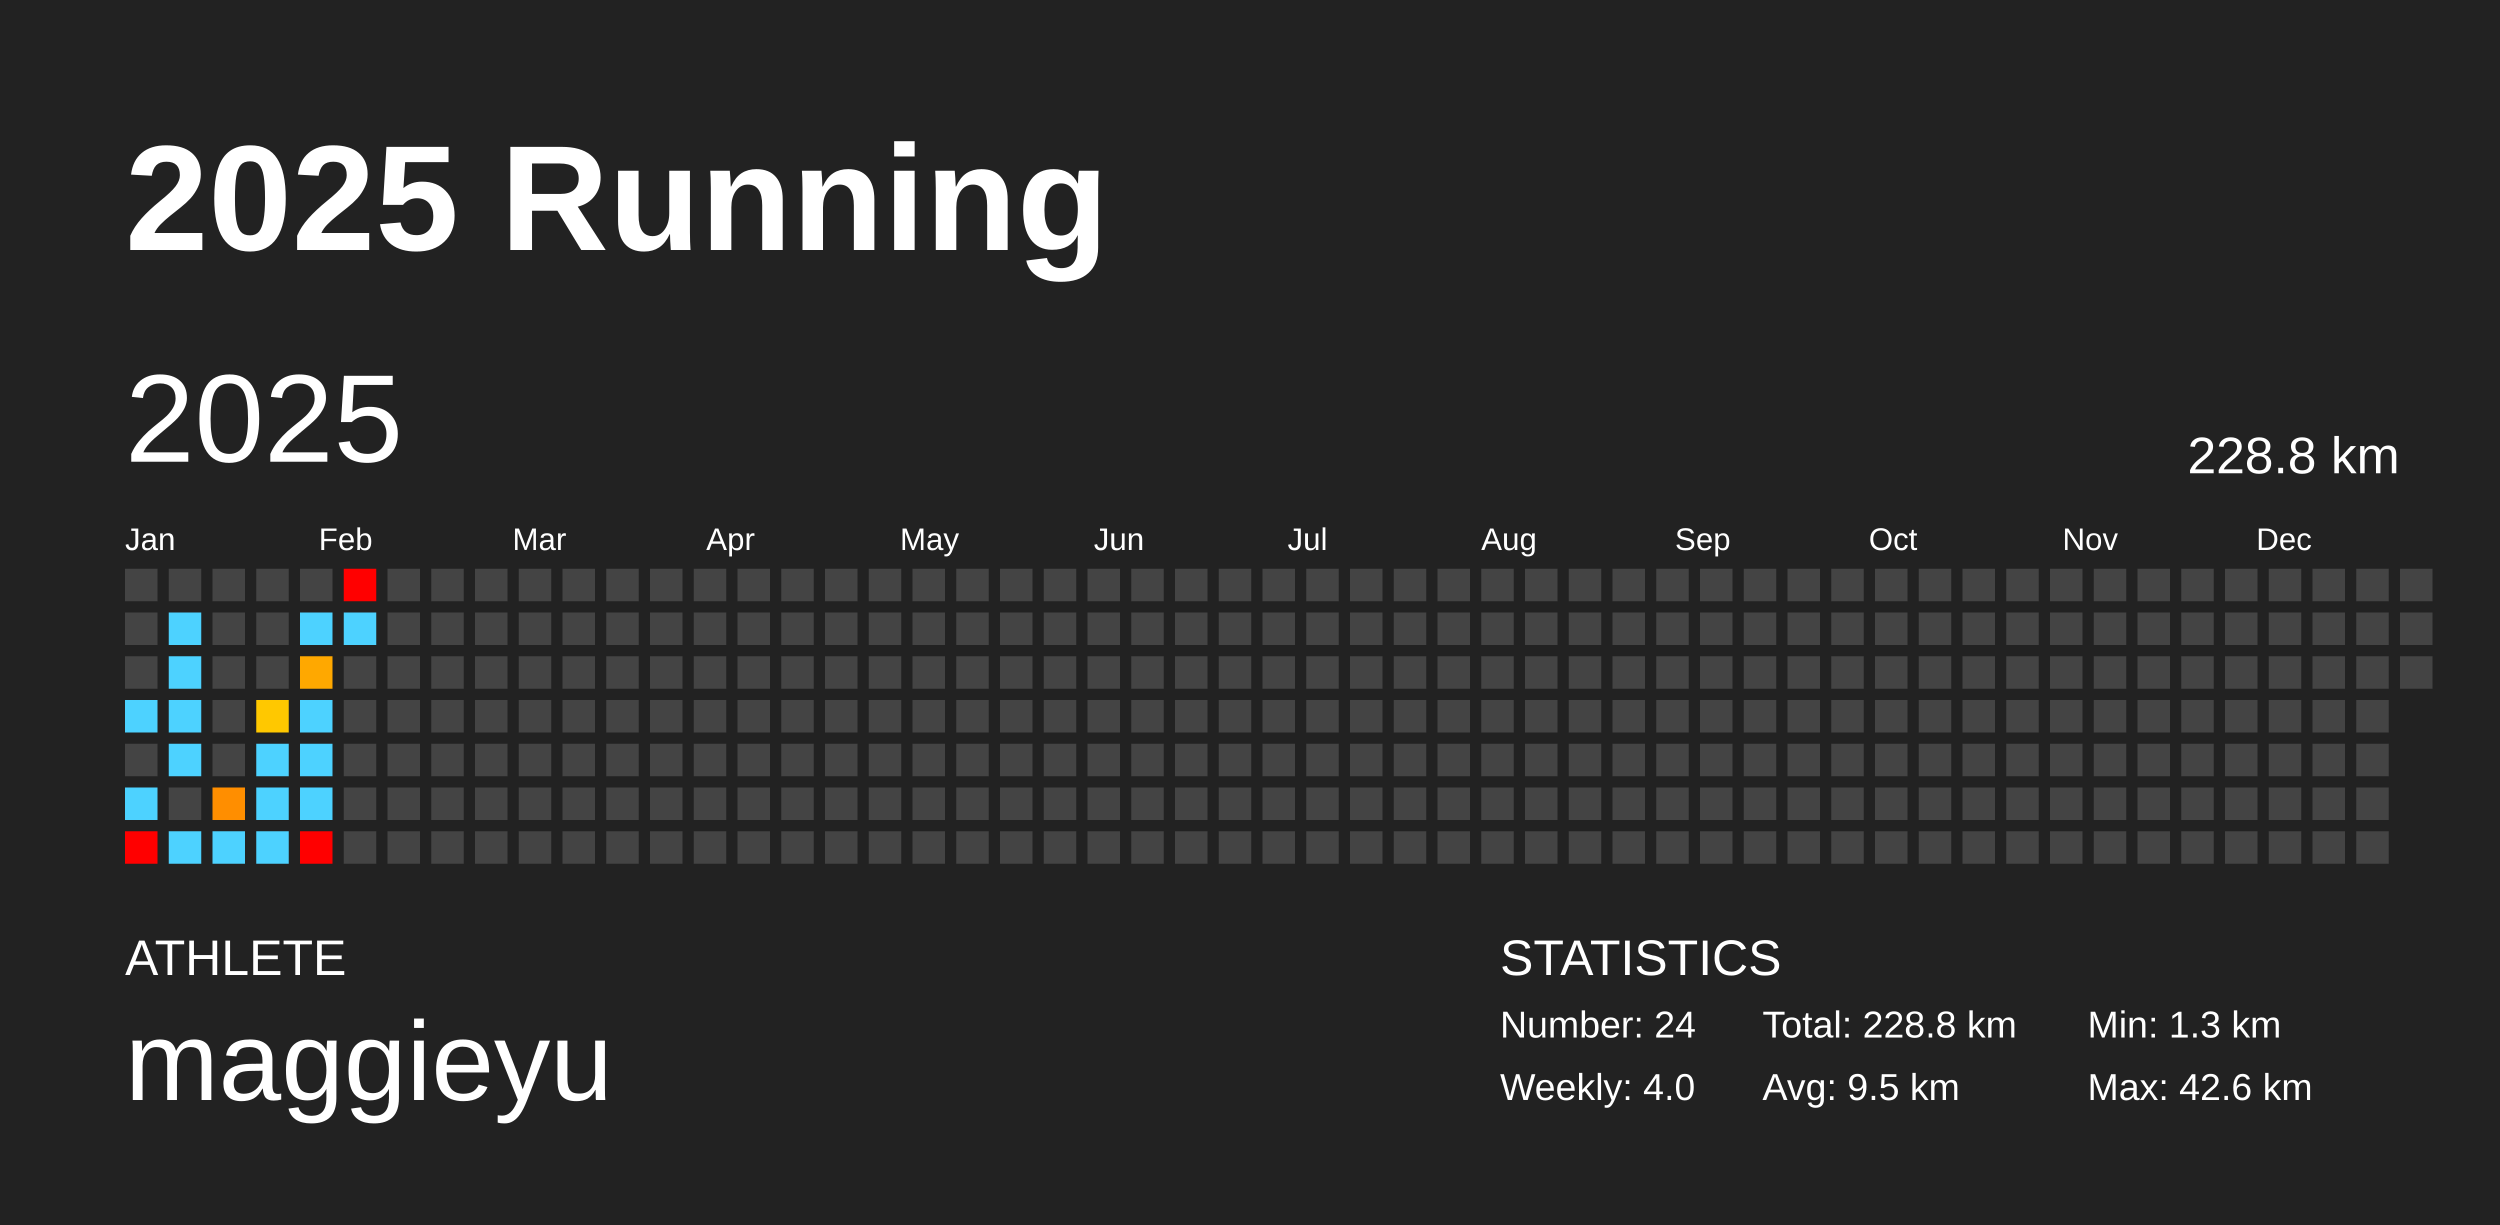
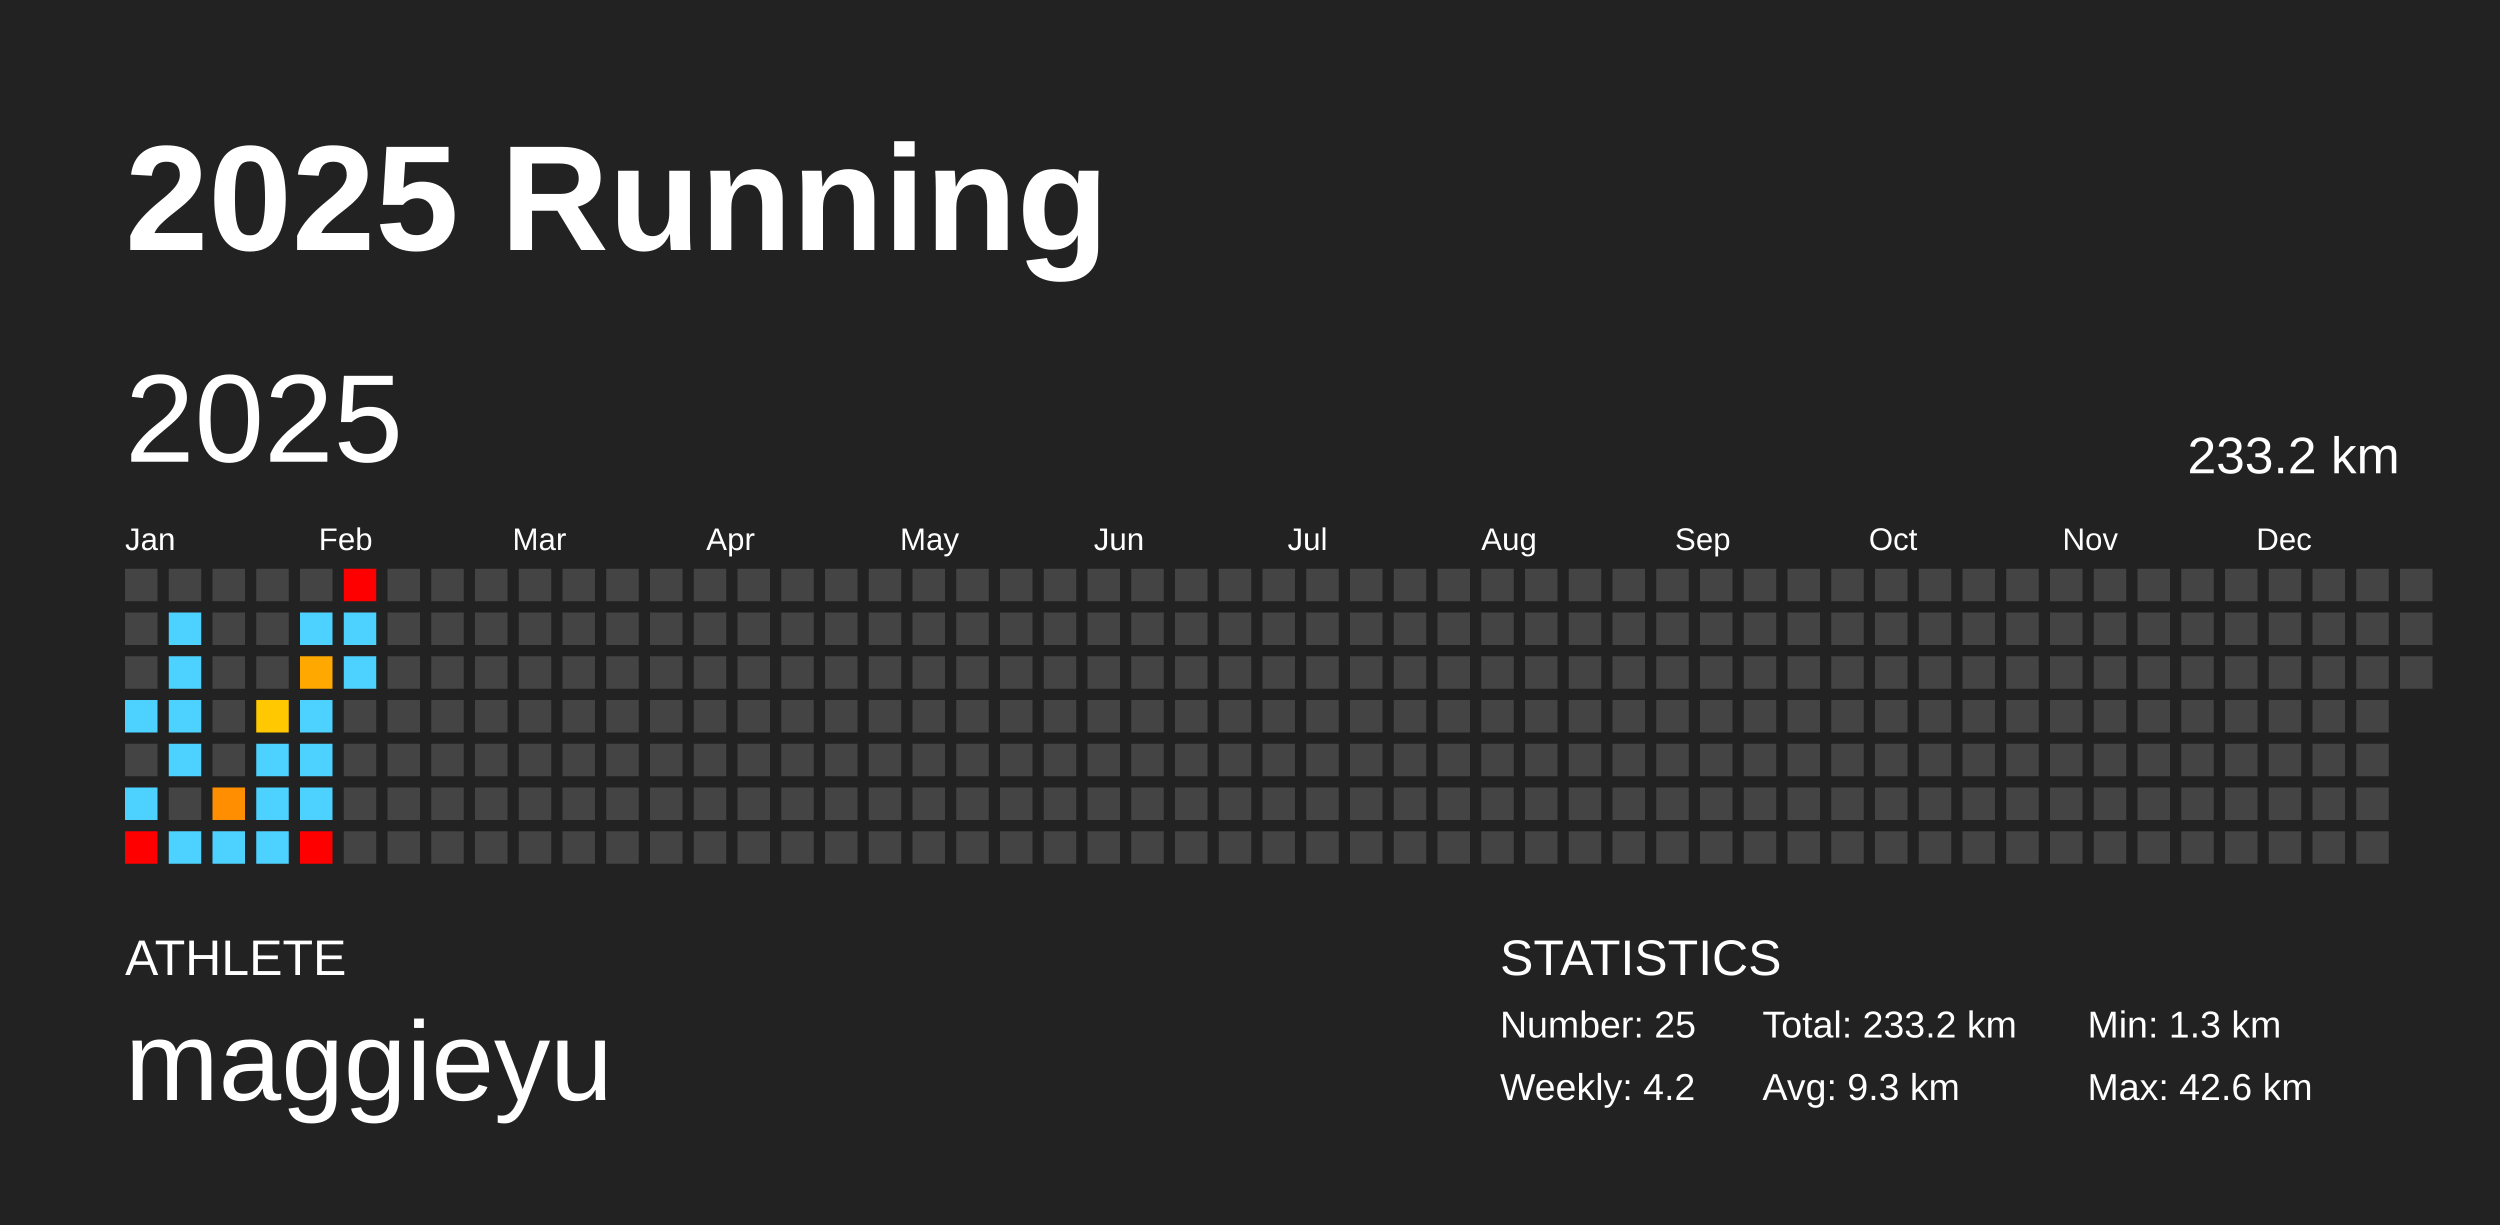
<svg xmlns="http://www.w3.org/2000/svg" baseProfile="full" height="98mm" version="1.1" viewBox="0,0,200,98" width="200mm">
  <defs />
  <rect fill="#222222" height="98" width="200" x="0" y="0" />
  <text fill="#FFFFFF" style="font-size:12px; font-family:Arial; font-weight:bold;" x="10" y="20">2025 Running</text>
  <text fill="#FFFFFF" style="font-size:4px; font-family:Arial" x="10" y="78">ATHLETE</text>
  <text fill="#FFFFFF" style="font-size:9px; font-family:Arial" x="10" y="88">maggieyu</text>
  <text fill="#FFFFFF" style="font-size:4px; font-family:Arial" x="120" y="78">STATISTICS</text>
-   <text fill="#FFFFFF" style="font-size:3px; font-family:Arial" x="120" y="83">Number: 24</text>
-   <text fill="#FFFFFF" style="font-size:3px; font-family:Arial" x="120" y="88">Weekly: 4.0</text>
-   <text fill="#FFFFFF" style="font-size:3px; font-family:Arial" x="141" y="83">Total: 228.8 km</text>
-   <text fill="#FFFFFF" style="font-size:3px; font-family:Arial" x="141" y="88">Avg: 9.5 km</text>
+   <text fill="#FFFFFF" style="font-size:3px; font-family:Arial" x="120" y="83">Number: 25</text>
+   <text fill="#FFFFFF" style="font-size:3px; font-family:Arial" x="120" y="88">Weekly: 4.2</text>
+   <text fill="#FFFFFF" style="font-size:3px; font-family:Arial" x="141" y="83">Total: 233.2 km</text>
+   <text fill="#FFFFFF" style="font-size:3px; font-family:Arial" x="141" y="88">Avg: 9.3 km</text>
  <text fill="#FFFFFF" style="font-size:3px; font-family:Arial" x="167" y="83">Min: 1.3 km</text>
  <text fill="#FFFFFF" style="font-size:3px; font-family:Arial" x="167" y="88">Max: 42.6 km</text>
  <text dominant-baseline="hanging" fill="#FFFFFF" style="font-size:10.0px; font-family:Arial;" x="10" y="30">2025</text>
-   <text dominant-baseline="hanging" fill="#FFFFFF" style="font-size:4.125px; font-family:Arial;" x="175" y="35">228.8 km</text>
+   <text dominant-baseline="hanging" fill="#FFFFFF" style="font-size:4.125px; font-family:Arial;" x="175" y="35">233.2 km</text>
  <text fill="#FFFFFF" style="font-size:2.5px; font-family:Arial" x="10.0" y="44">Jan</text>
  <text fill="#FFFFFF" style="font-size:2.5px; font-family:Arial" x="25.5" y="44">Feb</text>
  <text fill="#FFFFFF" style="font-size:2.5px; font-family:Arial" x="41.0" y="44">Mar</text>
  <text fill="#FFFFFF" style="font-size:2.5px; font-family:Arial" x="56.5" y="44">Apr</text>
  <text fill="#FFFFFF" style="font-size:2.5px; font-family:Arial" x="72.0" y="44">May</text>
  <text fill="#FFFFFF" style="font-size:2.5px; font-family:Arial" x="87.5" y="44">Jun</text>
  <text fill="#FFFFFF" style="font-size:2.5px; font-family:Arial" x="103.0" y="44">Jul</text>
  <text fill="#FFFFFF" style="font-size:2.5px; font-family:Arial" x="118.5" y="44">Aug</text>
  <text fill="#FFFFFF" style="font-size:2.5px; font-family:Arial" x="134.0" y="44">Sep</text>
  <text fill="#FFFFFF" style="font-size:2.5px; font-family:Arial" x="149.5" y="44">Oct</text>
  <text fill="#FFFFFF" style="font-size:2.5px; font-family:Arial" x="165.0" y="44">Nov</text>
  <text fill="#FFFFFF" style="font-size:2.5px; font-family:Arial" x="180.5" y="44">Dec</text>
  <rect fill="#444444" height="2.6" width="2.6" x="10.0" y="45.5" />
  <rect fill="#444444" height="2.6" width="2.6" x="10.0" y="49.0" />
  <rect fill="#444444" height="2.6" width="2.6" x="10.0" y="52.5" />
  <rect fill="#4dd2ff" height="2.6" width="2.6" x="10.0" y="56.0" />
  <rect fill="#444444" height="2.6" width="2.6" x="10.0" y="59.5" />
  <rect fill="#4dd2ff" height="2.6" width="2.6" x="10.0" y="63.0" />
  <rect fill="red" height="2.6" width="2.6" x="10.0" y="66.5" />
  <rect fill="#444444" height="2.6" width="2.6" x="13.5" y="45.5" />
  <rect fill="#4dd2ff" height="2.6" width="2.6" x="13.5" y="49.0" />
  <rect fill="#4dd2ff" height="2.6" width="2.6" x="13.5" y="52.5" />
  <rect fill="#4dd2ff" height="2.6" width="2.6" x="13.5" y="56.0" />
  <rect fill="#4dd2ff" height="2.6" width="2.6" x="13.5" y="59.5" />
  <rect fill="#444444" height="2.6" width="2.6" x="13.5" y="63.0" />
  <rect fill="#4dd2ff" height="2.6" width="2.6" x="13.5" y="66.5" />
  <rect fill="#444444" height="2.6" width="2.6" x="17.0" y="45.5" />
  <rect fill="#444444" height="2.6" width="2.6" x="17.0" y="49.0" />
  <rect fill="#444444" height="2.6" width="2.6" x="17.0" y="52.5" />
  <rect fill="#444444" height="2.6" width="2.6" x="17.0" y="56.0" />
  <rect fill="#444444" height="2.6" width="2.6" x="17.0" y="59.5" />
  <rect fill="#ff8e00" height="2.6" width="2.6" x="17.0" y="63.0" />
  <rect fill="#4dd2ff" height="2.6" width="2.6" x="17.0" y="66.5" />
  <rect fill="#444444" height="2.6" width="2.6" x="20.5" y="45.5" />
  <rect fill="#444444" height="2.6" width="2.6" x="20.5" y="49.0" />
  <rect fill="#444444" height="2.6" width="2.6" x="20.5" y="52.5" />
  <rect fill="#ffc800" height="2.6" width="2.6" x="20.5" y="56.0" />
  <rect fill="#4dd2ff" height="2.6" width="2.6" x="20.5" y="59.5" />
  <rect fill="#4dd2ff" height="2.6" width="2.6" x="20.5" y="63.0" />
  <rect fill="#4dd2ff" height="2.6" width="2.6" x="20.5" y="66.5" />
  <rect fill="#444444" height="2.6" width="2.6" x="24.0" y="45.5" />
  <rect fill="#4dd2ff" height="2.6" width="2.6" x="24.0" y="49.0" />
  <rect fill="#ffa800" height="2.6" width="2.6" x="24.0" y="52.5" />
  <rect fill="#4dd2ff" height="2.6" width="2.6" x="24.0" y="56.0" />
  <rect fill="#4dd2ff" height="2.6" width="2.6" x="24.0" y="59.5" />
  <rect fill="#4dd2ff" height="2.6" width="2.6" x="24.0" y="63.0" />
  <rect fill="red" height="2.6" width="2.6" x="24.0" y="66.5" />
  <rect fill="red" height="2.6" width="2.6" x="27.5" y="45.5" />
  <rect fill="#4dd2ff" height="2.6" width="2.6" x="27.5" y="49.0" />
-   <rect fill="#444444" height="2.6" width="2.6" x="27.5" y="52.5" />
+   <rect fill="#4dd2ff" height="2.6" width="2.6" x="27.5" y="52.5" />
  <rect fill="#444444" height="2.6" width="2.6" x="27.5" y="56.0" />
  <rect fill="#444444" height="2.6" width="2.6" x="27.5" y="59.5" />
  <rect fill="#444444" height="2.6" width="2.6" x="27.5" y="63.0" />
  <rect fill="#444444" height="2.6" width="2.6" x="27.5" y="66.5" />
  <rect fill="#444444" height="2.6" width="2.6" x="31.0" y="45.5" />
  <rect fill="#444444" height="2.6" width="2.6" x="31.0" y="49.0" />
  <rect fill="#444444" height="2.6" width="2.6" x="31.0" y="52.5" />
  <rect fill="#444444" height="2.6" width="2.6" x="31.0" y="56.0" />
  <rect fill="#444444" height="2.6" width="2.6" x="31.0" y="59.5" />
  <rect fill="#444444" height="2.6" width="2.6" x="31.0" y="63.0" />
  <rect fill="#444444" height="2.6" width="2.6" x="31.0" y="66.5" />
  <rect fill="#444444" height="2.6" width="2.6" x="34.5" y="45.5" />
  <rect fill="#444444" height="2.6" width="2.6" x="34.5" y="49.0" />
  <rect fill="#444444" height="2.6" width="2.6" x="34.5" y="52.5" />
  <rect fill="#444444" height="2.6" width="2.6" x="34.5" y="56.0" />
  <rect fill="#444444" height="2.6" width="2.6" x="34.5" y="59.5" />
  <rect fill="#444444" height="2.6" width="2.6" x="34.5" y="63.0" />
  <rect fill="#444444" height="2.6" width="2.6" x="34.5" y="66.5" />
  <rect fill="#444444" height="2.6" width="2.6" x="38.0" y="45.5" />
  <rect fill="#444444" height="2.6" width="2.6" x="38.0" y="49.0" />
  <rect fill="#444444" height="2.6" width="2.6" x="38.0" y="52.5" />
  <rect fill="#444444" height="2.6" width="2.6" x="38.0" y="56.0" />
  <rect fill="#444444" height="2.6" width="2.6" x="38.0" y="59.5" />
  <rect fill="#444444" height="2.6" width="2.6" x="38.0" y="63.0" />
  <rect fill="#444444" height="2.6" width="2.6" x="38.0" y="66.5" />
  <rect fill="#444444" height="2.6" width="2.6" x="41.5" y="45.5" />
  <rect fill="#444444" height="2.6" width="2.6" x="41.5" y="49.0" />
  <rect fill="#444444" height="2.6" width="2.6" x="41.5" y="52.5" />
  <rect fill="#444444" height="2.6" width="2.6" x="41.5" y="56.0" />
  <rect fill="#444444" height="2.6" width="2.6" x="41.5" y="59.5" />
  <rect fill="#444444" height="2.6" width="2.6" x="41.5" y="63.0" />
  <rect fill="#444444" height="2.6" width="2.6" x="41.5" y="66.5" />
  <rect fill="#444444" height="2.6" width="2.6" x="45.0" y="45.5" />
  <rect fill="#444444" height="2.6" width="2.6" x="45.0" y="49.0" />
  <rect fill="#444444" height="2.6" width="2.6" x="45.0" y="52.5" />
  <rect fill="#444444" height="2.6" width="2.6" x="45.0" y="56.0" />
  <rect fill="#444444" height="2.6" width="2.6" x="45.0" y="59.5" />
  <rect fill="#444444" height="2.6" width="2.6" x="45.0" y="63.0" />
  <rect fill="#444444" height="2.6" width="2.6" x="45.0" y="66.5" />
  <rect fill="#444444" height="2.6" width="2.6" x="48.5" y="45.5" />
  <rect fill="#444444" height="2.6" width="2.6" x="48.5" y="49.0" />
  <rect fill="#444444" height="2.6" width="2.6" x="48.5" y="52.5" />
  <rect fill="#444444" height="2.6" width="2.6" x="48.5" y="56.0" />
  <rect fill="#444444" height="2.6" width="2.6" x="48.5" y="59.5" />
  <rect fill="#444444" height="2.6" width="2.6" x="48.5" y="63.0" />
  <rect fill="#444444" height="2.6" width="2.6" x="48.5" y="66.5" />
  <rect fill="#444444" height="2.6" width="2.6" x="52.0" y="45.5" />
  <rect fill="#444444" height="2.6" width="2.6" x="52.0" y="49.0" />
  <rect fill="#444444" height="2.6" width="2.6" x="52.0" y="52.5" />
  <rect fill="#444444" height="2.6" width="2.6" x="52.0" y="56.0" />
  <rect fill="#444444" height="2.6" width="2.6" x="52.0" y="59.5" />
  <rect fill="#444444" height="2.6" width="2.6" x="52.0" y="63.0" />
  <rect fill="#444444" height="2.6" width="2.6" x="52.0" y="66.5" />
  <rect fill="#444444" height="2.6" width="2.6" x="55.5" y="45.5" />
  <rect fill="#444444" height="2.6" width="2.6" x="55.5" y="49.0" />
  <rect fill="#444444" height="2.6" width="2.6" x="55.5" y="52.5" />
  <rect fill="#444444" height="2.6" width="2.6" x="55.5" y="56.0" />
  <rect fill="#444444" height="2.6" width="2.6" x="55.5" y="59.5" />
  <rect fill="#444444" height="2.6" width="2.6" x="55.5" y="63.0" />
  <rect fill="#444444" height="2.6" width="2.6" x="55.5" y="66.5" />
  <rect fill="#444444" height="2.6" width="2.6" x="59.0" y="45.5" />
  <rect fill="#444444" height="2.6" width="2.6" x="59.0" y="49.0" />
  <rect fill="#444444" height="2.6" width="2.6" x="59.0" y="52.5" />
  <rect fill="#444444" height="2.6" width="2.6" x="59.0" y="56.0" />
  <rect fill="#444444" height="2.6" width="2.6" x="59.0" y="59.5" />
  <rect fill="#444444" height="2.6" width="2.6" x="59.0" y="63.0" />
  <rect fill="#444444" height="2.6" width="2.6" x="59.0" y="66.5" />
  <rect fill="#444444" height="2.6" width="2.6" x="62.5" y="45.5" />
  <rect fill="#444444" height="2.6" width="2.6" x="62.5" y="49.0" />
  <rect fill="#444444" height="2.6" width="2.6" x="62.5" y="52.5" />
  <rect fill="#444444" height="2.6" width="2.6" x="62.5" y="56.0" />
  <rect fill="#444444" height="2.6" width="2.6" x="62.5" y="59.5" />
  <rect fill="#444444" height="2.6" width="2.6" x="62.5" y="63.0" />
  <rect fill="#444444" height="2.6" width="2.6" x="62.5" y="66.5" />
  <rect fill="#444444" height="2.6" width="2.6" x="66.0" y="45.5" />
  <rect fill="#444444" height="2.6" width="2.6" x="66.0" y="49.0" />
  <rect fill="#444444" height="2.6" width="2.6" x="66.0" y="52.5" />
  <rect fill="#444444" height="2.6" width="2.6" x="66.0" y="56.0" />
  <rect fill="#444444" height="2.6" width="2.6" x="66.0" y="59.5" />
  <rect fill="#444444" height="2.6" width="2.6" x="66.0" y="63.0" />
  <rect fill="#444444" height="2.6" width="2.6" x="66.0" y="66.5" />
  <rect fill="#444444" height="2.6" width="2.6" x="69.5" y="45.5" />
  <rect fill="#444444" height="2.6" width="2.6" x="69.5" y="49.0" />
  <rect fill="#444444" height="2.6" width="2.6" x="69.5" y="52.5" />
  <rect fill="#444444" height="2.6" width="2.6" x="69.5" y="56.0" />
  <rect fill="#444444" height="2.6" width="2.6" x="69.5" y="59.5" />
  <rect fill="#444444" height="2.6" width="2.6" x="69.5" y="63.0" />
  <rect fill="#444444" height="2.6" width="2.6" x="69.5" y="66.5" />
  <rect fill="#444444" height="2.6" width="2.6" x="73.0" y="45.5" />
  <rect fill="#444444" height="2.6" width="2.6" x="73.0" y="49.0" />
  <rect fill="#444444" height="2.6" width="2.6" x="73.0" y="52.5" />
  <rect fill="#444444" height="2.6" width="2.6" x="73.0" y="56.0" />
  <rect fill="#444444" height="2.6" width="2.6" x="73.0" y="59.5" />
  <rect fill="#444444" height="2.6" width="2.6" x="73.0" y="63.0" />
  <rect fill="#444444" height="2.6" width="2.6" x="73.0" y="66.5" />
  <rect fill="#444444" height="2.6" width="2.6" x="76.5" y="45.5" />
  <rect fill="#444444" height="2.6" width="2.6" x="76.5" y="49.0" />
  <rect fill="#444444" height="2.6" width="2.6" x="76.5" y="52.5" />
  <rect fill="#444444" height="2.6" width="2.6" x="76.5" y="56.0" />
  <rect fill="#444444" height="2.6" width="2.6" x="76.5" y="59.5" />
  <rect fill="#444444" height="2.6" width="2.6" x="76.5" y="63.0" />
  <rect fill="#444444" height="2.6" width="2.6" x="76.5" y="66.5" />
  <rect fill="#444444" height="2.6" width="2.6" x="80.0" y="45.5" />
  <rect fill="#444444" height="2.6" width="2.6" x="80.0" y="49.0" />
  <rect fill="#444444" height="2.6" width="2.6" x="80.0" y="52.5" />
  <rect fill="#444444" height="2.6" width="2.6" x="80.0" y="56.0" />
  <rect fill="#444444" height="2.6" width="2.6" x="80.0" y="59.5" />
  <rect fill="#444444" height="2.6" width="2.6" x="80.0" y="63.0" />
  <rect fill="#444444" height="2.6" width="2.6" x="80.0" y="66.5" />
  <rect fill="#444444" height="2.6" width="2.6" x="83.5" y="45.5" />
  <rect fill="#444444" height="2.6" width="2.6" x="83.5" y="49.0" />
  <rect fill="#444444" height="2.6" width="2.6" x="83.5" y="52.5" />
  <rect fill="#444444" height="2.6" width="2.6" x="83.5" y="56.0" />
  <rect fill="#444444" height="2.6" width="2.6" x="83.5" y="59.5" />
  <rect fill="#444444" height="2.6" width="2.6" x="83.5" y="63.0" />
  <rect fill="#444444" height="2.6" width="2.6" x="83.5" y="66.5" />
  <rect fill="#444444" height="2.6" width="2.6" x="87.0" y="45.5" />
  <rect fill="#444444" height="2.6" width="2.6" x="87.0" y="49.0" />
  <rect fill="#444444" height="2.6" width="2.6" x="87.0" y="52.5" />
  <rect fill="#444444" height="2.6" width="2.6" x="87.0" y="56.0" />
  <rect fill="#444444" height="2.6" width="2.6" x="87.0" y="59.5" />
  <rect fill="#444444" height="2.6" width="2.6" x="87.0" y="63.0" />
  <rect fill="#444444" height="2.6" width="2.6" x="87.0" y="66.5" />
  <rect fill="#444444" height="2.6" width="2.6" x="90.5" y="45.5" />
  <rect fill="#444444" height="2.6" width="2.6" x="90.5" y="49.0" />
  <rect fill="#444444" height="2.6" width="2.6" x="90.5" y="52.5" />
  <rect fill="#444444" height="2.6" width="2.6" x="90.5" y="56.0" />
  <rect fill="#444444" height="2.6" width="2.6" x="90.5" y="59.5" />
  <rect fill="#444444" height="2.6" width="2.6" x="90.5" y="63.0" />
  <rect fill="#444444" height="2.6" width="2.6" x="90.5" y="66.5" />
  <rect fill="#444444" height="2.6" width="2.6" x="94.0" y="45.5" />
  <rect fill="#444444" height="2.6" width="2.6" x="94.0" y="49.0" />
  <rect fill="#444444" height="2.6" width="2.6" x="94.0" y="52.5" />
  <rect fill="#444444" height="2.6" width="2.6" x="94.0" y="56.0" />
  <rect fill="#444444" height="2.6" width="2.6" x="94.0" y="59.5" />
  <rect fill="#444444" height="2.6" width="2.6" x="94.0" y="63.0" />
  <rect fill="#444444" height="2.6" width="2.6" x="94.0" y="66.5" />
  <rect fill="#444444" height="2.6" width="2.6" x="97.5" y="45.5" />
  <rect fill="#444444" height="2.6" width="2.6" x="97.5" y="49.0" />
  <rect fill="#444444" height="2.6" width="2.6" x="97.5" y="52.5" />
  <rect fill="#444444" height="2.6" width="2.6" x="97.5" y="56.0" />
  <rect fill="#444444" height="2.6" width="2.6" x="97.5" y="59.5" />
  <rect fill="#444444" height="2.6" width="2.6" x="97.5" y="63.0" />
  <rect fill="#444444" height="2.6" width="2.6" x="97.5" y="66.5" />
  <rect fill="#444444" height="2.6" width="2.6" x="101.0" y="45.5" />
  <rect fill="#444444" height="2.6" width="2.6" x="101.0" y="49.0" />
  <rect fill="#444444" height="2.6" width="2.6" x="101.0" y="52.5" />
  <rect fill="#444444" height="2.6" width="2.6" x="101.0" y="56.0" />
  <rect fill="#444444" height="2.6" width="2.6" x="101.0" y="59.5" />
  <rect fill="#444444" height="2.6" width="2.6" x="101.0" y="63.0" />
  <rect fill="#444444" height="2.6" width="2.6" x="101.0" y="66.5" />
  <rect fill="#444444" height="2.6" width="2.6" x="104.5" y="45.5" />
  <rect fill="#444444" height="2.6" width="2.6" x="104.5" y="49.0" />
  <rect fill="#444444" height="2.6" width="2.6" x="104.5" y="52.5" />
  <rect fill="#444444" height="2.6" width="2.6" x="104.5" y="56.0" />
  <rect fill="#444444" height="2.6" width="2.6" x="104.5" y="59.5" />
  <rect fill="#444444" height="2.6" width="2.6" x="104.5" y="63.0" />
  <rect fill="#444444" height="2.6" width="2.6" x="104.5" y="66.5" />
  <rect fill="#444444" height="2.6" width="2.6" x="108.0" y="45.5" />
  <rect fill="#444444" height="2.6" width="2.6" x="108.0" y="49.0" />
  <rect fill="#444444" height="2.6" width="2.6" x="108.0" y="52.5" />
  <rect fill="#444444" height="2.6" width="2.6" x="108.0" y="56.0" />
  <rect fill="#444444" height="2.6" width="2.6" x="108.0" y="59.5" />
  <rect fill="#444444" height="2.6" width="2.6" x="108.0" y="63.0" />
  <rect fill="#444444" height="2.6" width="2.6" x="108.0" y="66.5" />
  <rect fill="#444444" height="2.6" width="2.6" x="111.5" y="45.5" />
  <rect fill="#444444" height="2.6" width="2.6" x="111.5" y="49.0" />
  <rect fill="#444444" height="2.6" width="2.6" x="111.5" y="52.5" />
  <rect fill="#444444" height="2.6" width="2.6" x="111.5" y="56.0" />
  <rect fill="#444444" height="2.6" width="2.6" x="111.5" y="59.5" />
  <rect fill="#444444" height="2.6" width="2.6" x="111.5" y="63.0" />
  <rect fill="#444444" height="2.6" width="2.6" x="111.5" y="66.5" />
  <rect fill="#444444" height="2.6" width="2.6" x="115.0" y="45.5" />
  <rect fill="#444444" height="2.6" width="2.6" x="115.0" y="49.0" />
  <rect fill="#444444" height="2.6" width="2.6" x="115.0" y="52.5" />
  <rect fill="#444444" height="2.6" width="2.6" x="115.0" y="56.0" />
  <rect fill="#444444" height="2.6" width="2.6" x="115.0" y="59.5" />
  <rect fill="#444444" height="2.6" width="2.6" x="115.0" y="63.0" />
  <rect fill="#444444" height="2.6" width="2.6" x="115.0" y="66.5" />
  <rect fill="#444444" height="2.6" width="2.6" x="118.5" y="45.5" />
  <rect fill="#444444" height="2.6" width="2.6" x="118.5" y="49.0" />
  <rect fill="#444444" height="2.6" width="2.6" x="118.5" y="52.5" />
  <rect fill="#444444" height="2.6" width="2.6" x="118.5" y="56.0" />
  <rect fill="#444444" height="2.6" width="2.6" x="118.5" y="59.5" />
  <rect fill="#444444" height="2.6" width="2.6" x="118.5" y="63.0" />
  <rect fill="#444444" height="2.6" width="2.6" x="118.5" y="66.5" />
  <rect fill="#444444" height="2.6" width="2.6" x="122.0" y="45.5" />
  <rect fill="#444444" height="2.6" width="2.6" x="122.0" y="49.0" />
  <rect fill="#444444" height="2.6" width="2.6" x="122.0" y="52.5" />
  <rect fill="#444444" height="2.6" width="2.6" x="122.0" y="56.0" />
  <rect fill="#444444" height="2.6" width="2.6" x="122.0" y="59.5" />
  <rect fill="#444444" height="2.6" width="2.6" x="122.0" y="63.0" />
  <rect fill="#444444" height="2.6" width="2.6" x="122.0" y="66.5" />
  <rect fill="#444444" height="2.6" width="2.6" x="125.5" y="45.5" />
  <rect fill="#444444" height="2.6" width="2.6" x="125.5" y="49.0" />
  <rect fill="#444444" height="2.6" width="2.6" x="125.5" y="52.5" />
  <rect fill="#444444" height="2.6" width="2.6" x="125.5" y="56.0" />
  <rect fill="#444444" height="2.6" width="2.6" x="125.5" y="59.5" />
  <rect fill="#444444" height="2.6" width="2.6" x="125.5" y="63.0" />
  <rect fill="#444444" height="2.6" width="2.6" x="125.5" y="66.5" />
  <rect fill="#444444" height="2.6" width="2.6" x="129.0" y="45.5" />
  <rect fill="#444444" height="2.6" width="2.6" x="129.0" y="49.0" />
  <rect fill="#444444" height="2.6" width="2.6" x="129.0" y="52.5" />
  <rect fill="#444444" height="2.6" width="2.6" x="129.0" y="56.0" />
  <rect fill="#444444" height="2.6" width="2.6" x="129.0" y="59.5" />
  <rect fill="#444444" height="2.6" width="2.6" x="129.0" y="63.0" />
  <rect fill="#444444" height="2.6" width="2.6" x="129.0" y="66.5" />
  <rect fill="#444444" height="2.6" width="2.6" x="132.5" y="45.5" />
  <rect fill="#444444" height="2.6" width="2.6" x="132.5" y="49.0" />
  <rect fill="#444444" height="2.6" width="2.6" x="132.5" y="52.5" />
  <rect fill="#444444" height="2.6" width="2.6" x="132.5" y="56.0" />
  <rect fill="#444444" height="2.6" width="2.6" x="132.5" y="59.5" />
  <rect fill="#444444" height="2.6" width="2.6" x="132.5" y="63.0" />
  <rect fill="#444444" height="2.6" width="2.6" x="132.5" y="66.5" />
  <rect fill="#444444" height="2.6" width="2.6" x="136.0" y="45.5" />
  <rect fill="#444444" height="2.6" width="2.6" x="136.0" y="49.0" />
  <rect fill="#444444" height="2.6" width="2.6" x="136.0" y="52.5" />
  <rect fill="#444444" height="2.6" width="2.6" x="136.0" y="56.0" />
  <rect fill="#444444" height="2.6" width="2.6" x="136.0" y="59.5" />
  <rect fill="#444444" height="2.6" width="2.6" x="136.0" y="63.0" />
  <rect fill="#444444" height="2.6" width="2.6" x="136.0" y="66.5" />
  <rect fill="#444444" height="2.6" width="2.6" x="139.5" y="45.5" />
  <rect fill="#444444" height="2.6" width="2.6" x="139.5" y="49.0" />
  <rect fill="#444444" height="2.6" width="2.6" x="139.5" y="52.5" />
  <rect fill="#444444" height="2.6" width="2.6" x="139.5" y="56.0" />
  <rect fill="#444444" height="2.6" width="2.6" x="139.5" y="59.5" />
  <rect fill="#444444" height="2.6" width="2.6" x="139.5" y="63.0" />
  <rect fill="#444444" height="2.6" width="2.6" x="139.5" y="66.5" />
  <rect fill="#444444" height="2.6" width="2.6" x="143.0" y="45.5" />
  <rect fill="#444444" height="2.6" width="2.6" x="143.0" y="49.0" />
  <rect fill="#444444" height="2.6" width="2.6" x="143.0" y="52.5" />
  <rect fill="#444444" height="2.6" width="2.6" x="143.0" y="56.0" />
  <rect fill="#444444" height="2.6" width="2.6" x="143.0" y="59.5" />
  <rect fill="#444444" height="2.6" width="2.6" x="143.0" y="63.0" />
  <rect fill="#444444" height="2.6" width="2.6" x="143.0" y="66.5" />
  <rect fill="#444444" height="2.6" width="2.6" x="146.5" y="45.5" />
  <rect fill="#444444" height="2.6" width="2.6" x="146.5" y="49.0" />
  <rect fill="#444444" height="2.6" width="2.6" x="146.5" y="52.5" />
  <rect fill="#444444" height="2.6" width="2.6" x="146.5" y="56.0" />
  <rect fill="#444444" height="2.6" width="2.6" x="146.5" y="59.5" />
  <rect fill="#444444" height="2.6" width="2.6" x="146.5" y="63.0" />
  <rect fill="#444444" height="2.6" width="2.6" x="146.5" y="66.5" />
  <rect fill="#444444" height="2.6" width="2.6" x="150.0" y="45.5" />
  <rect fill="#444444" height="2.6" width="2.6" x="150.0" y="49.0" />
  <rect fill="#444444" height="2.6" width="2.6" x="150.0" y="52.5" />
  <rect fill="#444444" height="2.6" width="2.6" x="150.0" y="56.0" />
  <rect fill="#444444" height="2.6" width="2.6" x="150.0" y="59.5" />
  <rect fill="#444444" height="2.6" width="2.6" x="150.0" y="63.0" />
  <rect fill="#444444" height="2.6" width="2.6" x="150.0" y="66.5" />
  <rect fill="#444444" height="2.6" width="2.6" x="153.5" y="45.5" />
  <rect fill="#444444" height="2.6" width="2.6" x="153.5" y="49.0" />
  <rect fill="#444444" height="2.6" width="2.6" x="153.5" y="52.5" />
  <rect fill="#444444" height="2.6" width="2.6" x="153.5" y="56.0" />
  <rect fill="#444444" height="2.6" width="2.6" x="153.5" y="59.5" />
  <rect fill="#444444" height="2.6" width="2.6" x="153.5" y="63.0" />
  <rect fill="#444444" height="2.6" width="2.6" x="153.5" y="66.5" />
  <rect fill="#444444" height="2.6" width="2.6" x="157.0" y="45.5" />
  <rect fill="#444444" height="2.6" width="2.6" x="157.0" y="49.0" />
  <rect fill="#444444" height="2.6" width="2.6" x="157.0" y="52.5" />
  <rect fill="#444444" height="2.6" width="2.6" x="157.0" y="56.0" />
  <rect fill="#444444" height="2.6" width="2.6" x="157.0" y="59.5" />
  <rect fill="#444444" height="2.6" width="2.6" x="157.0" y="63.0" />
  <rect fill="#444444" height="2.6" width="2.6" x="157.0" y="66.5" />
  <rect fill="#444444" height="2.6" width="2.6" x="160.5" y="45.5" />
  <rect fill="#444444" height="2.6" width="2.6" x="160.5" y="49.0" />
  <rect fill="#444444" height="2.6" width="2.6" x="160.5" y="52.5" />
  <rect fill="#444444" height="2.6" width="2.6" x="160.5" y="56.0" />
  <rect fill="#444444" height="2.6" width="2.6" x="160.5" y="59.5" />
  <rect fill="#444444" height="2.6" width="2.6" x="160.5" y="63.0" />
  <rect fill="#444444" height="2.6" width="2.6" x="160.5" y="66.5" />
  <rect fill="#444444" height="2.6" width="2.6" x="164.0" y="45.5" />
  <rect fill="#444444" height="2.6" width="2.6" x="164.0" y="49.0" />
  <rect fill="#444444" height="2.6" width="2.6" x="164.0" y="52.5" />
  <rect fill="#444444" height="2.6" width="2.6" x="164.0" y="56.0" />
  <rect fill="#444444" height="2.6" width="2.6" x="164.0" y="59.5" />
  <rect fill="#444444" height="2.6" width="2.6" x="164.0" y="63.0" />
  <rect fill="#444444" height="2.6" width="2.6" x="164.0" y="66.5" />
  <rect fill="#444444" height="2.6" width="2.6" x="167.5" y="45.5" />
  <rect fill="#444444" height="2.6" width="2.6" x="167.5" y="49.0" />
  <rect fill="#444444" height="2.6" width="2.6" x="167.5" y="52.5" />
  <rect fill="#444444" height="2.6" width="2.6" x="167.5" y="56.0" />
  <rect fill="#444444" height="2.6" width="2.6" x="167.5" y="59.5" />
  <rect fill="#444444" height="2.6" width="2.6" x="167.5" y="63.0" />
  <rect fill="#444444" height="2.6" width="2.6" x="167.5" y="66.5" />
  <rect fill="#444444" height="2.6" width="2.6" x="171.0" y="45.5" />
  <rect fill="#444444" height="2.6" width="2.6" x="171.0" y="49.0" />
  <rect fill="#444444" height="2.6" width="2.6" x="171.0" y="52.5" />
  <rect fill="#444444" height="2.6" width="2.6" x="171.0" y="56.0" />
  <rect fill="#444444" height="2.6" width="2.6" x="171.0" y="59.5" />
  <rect fill="#444444" height="2.6" width="2.6" x="171.0" y="63.0" />
  <rect fill="#444444" height="2.6" width="2.6" x="171.0" y="66.5" />
  <rect fill="#444444" height="2.6" width="2.6" x="174.5" y="45.5" />
  <rect fill="#444444" height="2.6" width="2.6" x="174.5" y="49.0" />
  <rect fill="#444444" height="2.6" width="2.6" x="174.5" y="52.5" />
  <rect fill="#444444" height="2.6" width="2.6" x="174.5" y="56.0" />
  <rect fill="#444444" height="2.6" width="2.6" x="174.5" y="59.5" />
  <rect fill="#444444" height="2.6" width="2.6" x="174.5" y="63.0" />
  <rect fill="#444444" height="2.6" width="2.6" x="174.5" y="66.5" />
  <rect fill="#444444" height="2.6" width="2.6" x="178.0" y="45.5" />
  <rect fill="#444444" height="2.6" width="2.6" x="178.0" y="49.0" />
  <rect fill="#444444" height="2.6" width="2.6" x="178.0" y="52.5" />
  <rect fill="#444444" height="2.6" width="2.6" x="178.0" y="56.0" />
  <rect fill="#444444" height="2.6" width="2.6" x="178.0" y="59.5" />
  <rect fill="#444444" height="2.6" width="2.6" x="178.0" y="63.0" />
  <rect fill="#444444" height="2.6" width="2.6" x="178.0" y="66.5" />
  <rect fill="#444444" height="2.6" width="2.6" x="181.5" y="45.5" />
  <rect fill="#444444" height="2.6" width="2.6" x="181.5" y="49.0" />
  <rect fill="#444444" height="2.6" width="2.6" x="181.5" y="52.5" />
  <rect fill="#444444" height="2.6" width="2.6" x="181.5" y="56.0" />
  <rect fill="#444444" height="2.6" width="2.6" x="181.5" y="59.5" />
  <rect fill="#444444" height="2.6" width="2.6" x="181.5" y="63.0" />
  <rect fill="#444444" height="2.6" width="2.6" x="181.5" y="66.5" />
  <rect fill="#444444" height="2.6" width="2.6" x="185.0" y="45.5" />
  <rect fill="#444444" height="2.6" width="2.6" x="185.0" y="49.0" />
  <rect fill="#444444" height="2.6" width="2.6" x="185.0" y="52.5" />
  <rect fill="#444444" height="2.6" width="2.6" x="185.0" y="56.0" />
  <rect fill="#444444" height="2.6" width="2.6" x="185.0" y="59.5" />
  <rect fill="#444444" height="2.6" width="2.6" x="185.0" y="63.0" />
  <rect fill="#444444" height="2.6" width="2.6" x="185.0" y="66.5" />
  <rect fill="#444444" height="2.6" width="2.6" x="188.5" y="45.5" />
  <rect fill="#444444" height="2.6" width="2.6" x="188.5" y="49.0" />
  <rect fill="#444444" height="2.6" width="2.6" x="188.5" y="52.5" />
  <rect fill="#444444" height="2.6" width="2.6" x="188.5" y="56.0" />
  <rect fill="#444444" height="2.6" width="2.6" x="188.5" y="59.5" />
  <rect fill="#444444" height="2.6" width="2.6" x="188.5" y="63.0" />
  <rect fill="#444444" height="2.6" width="2.6" x="188.5" y="66.5" />
  <rect fill="#444444" height="2.6" width="2.6" x="192.0" y="45.5" />
  <rect fill="#444444" height="2.6" width="2.6" x="192.0" y="49.0" />
  <rect fill="#444444" height="2.6" width="2.6" x="192.0" y="52.5" />
</svg>
